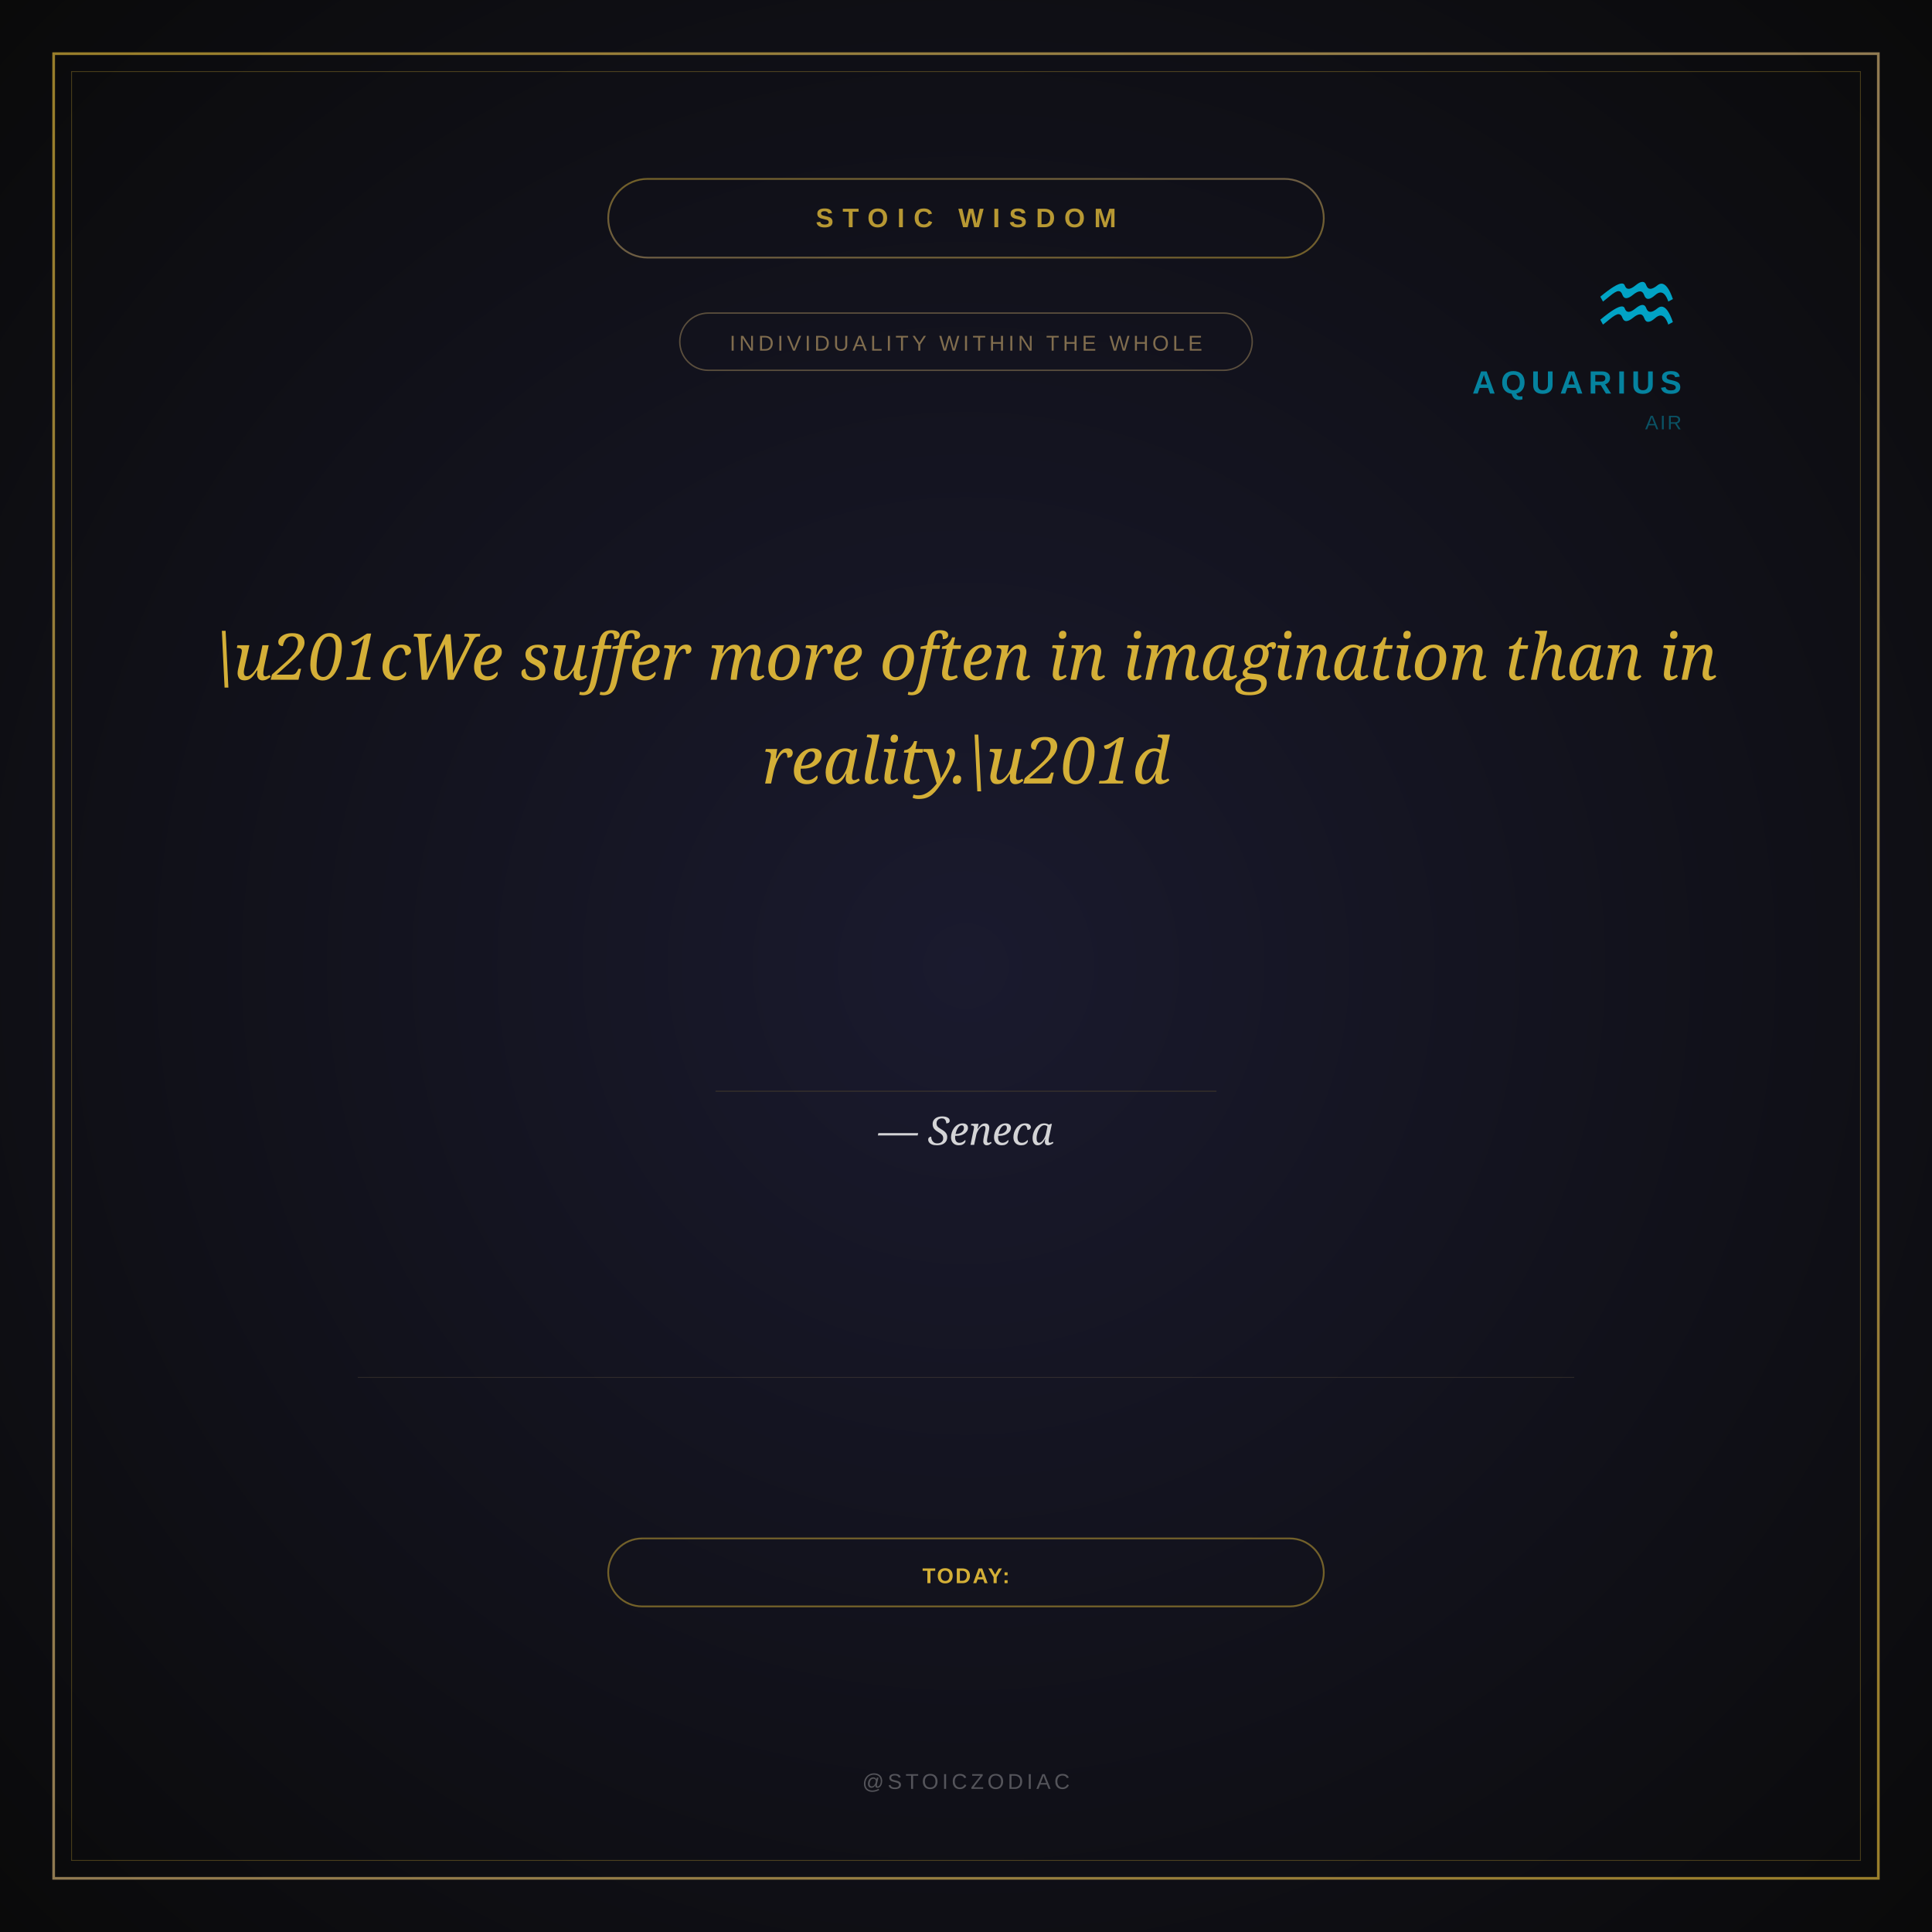
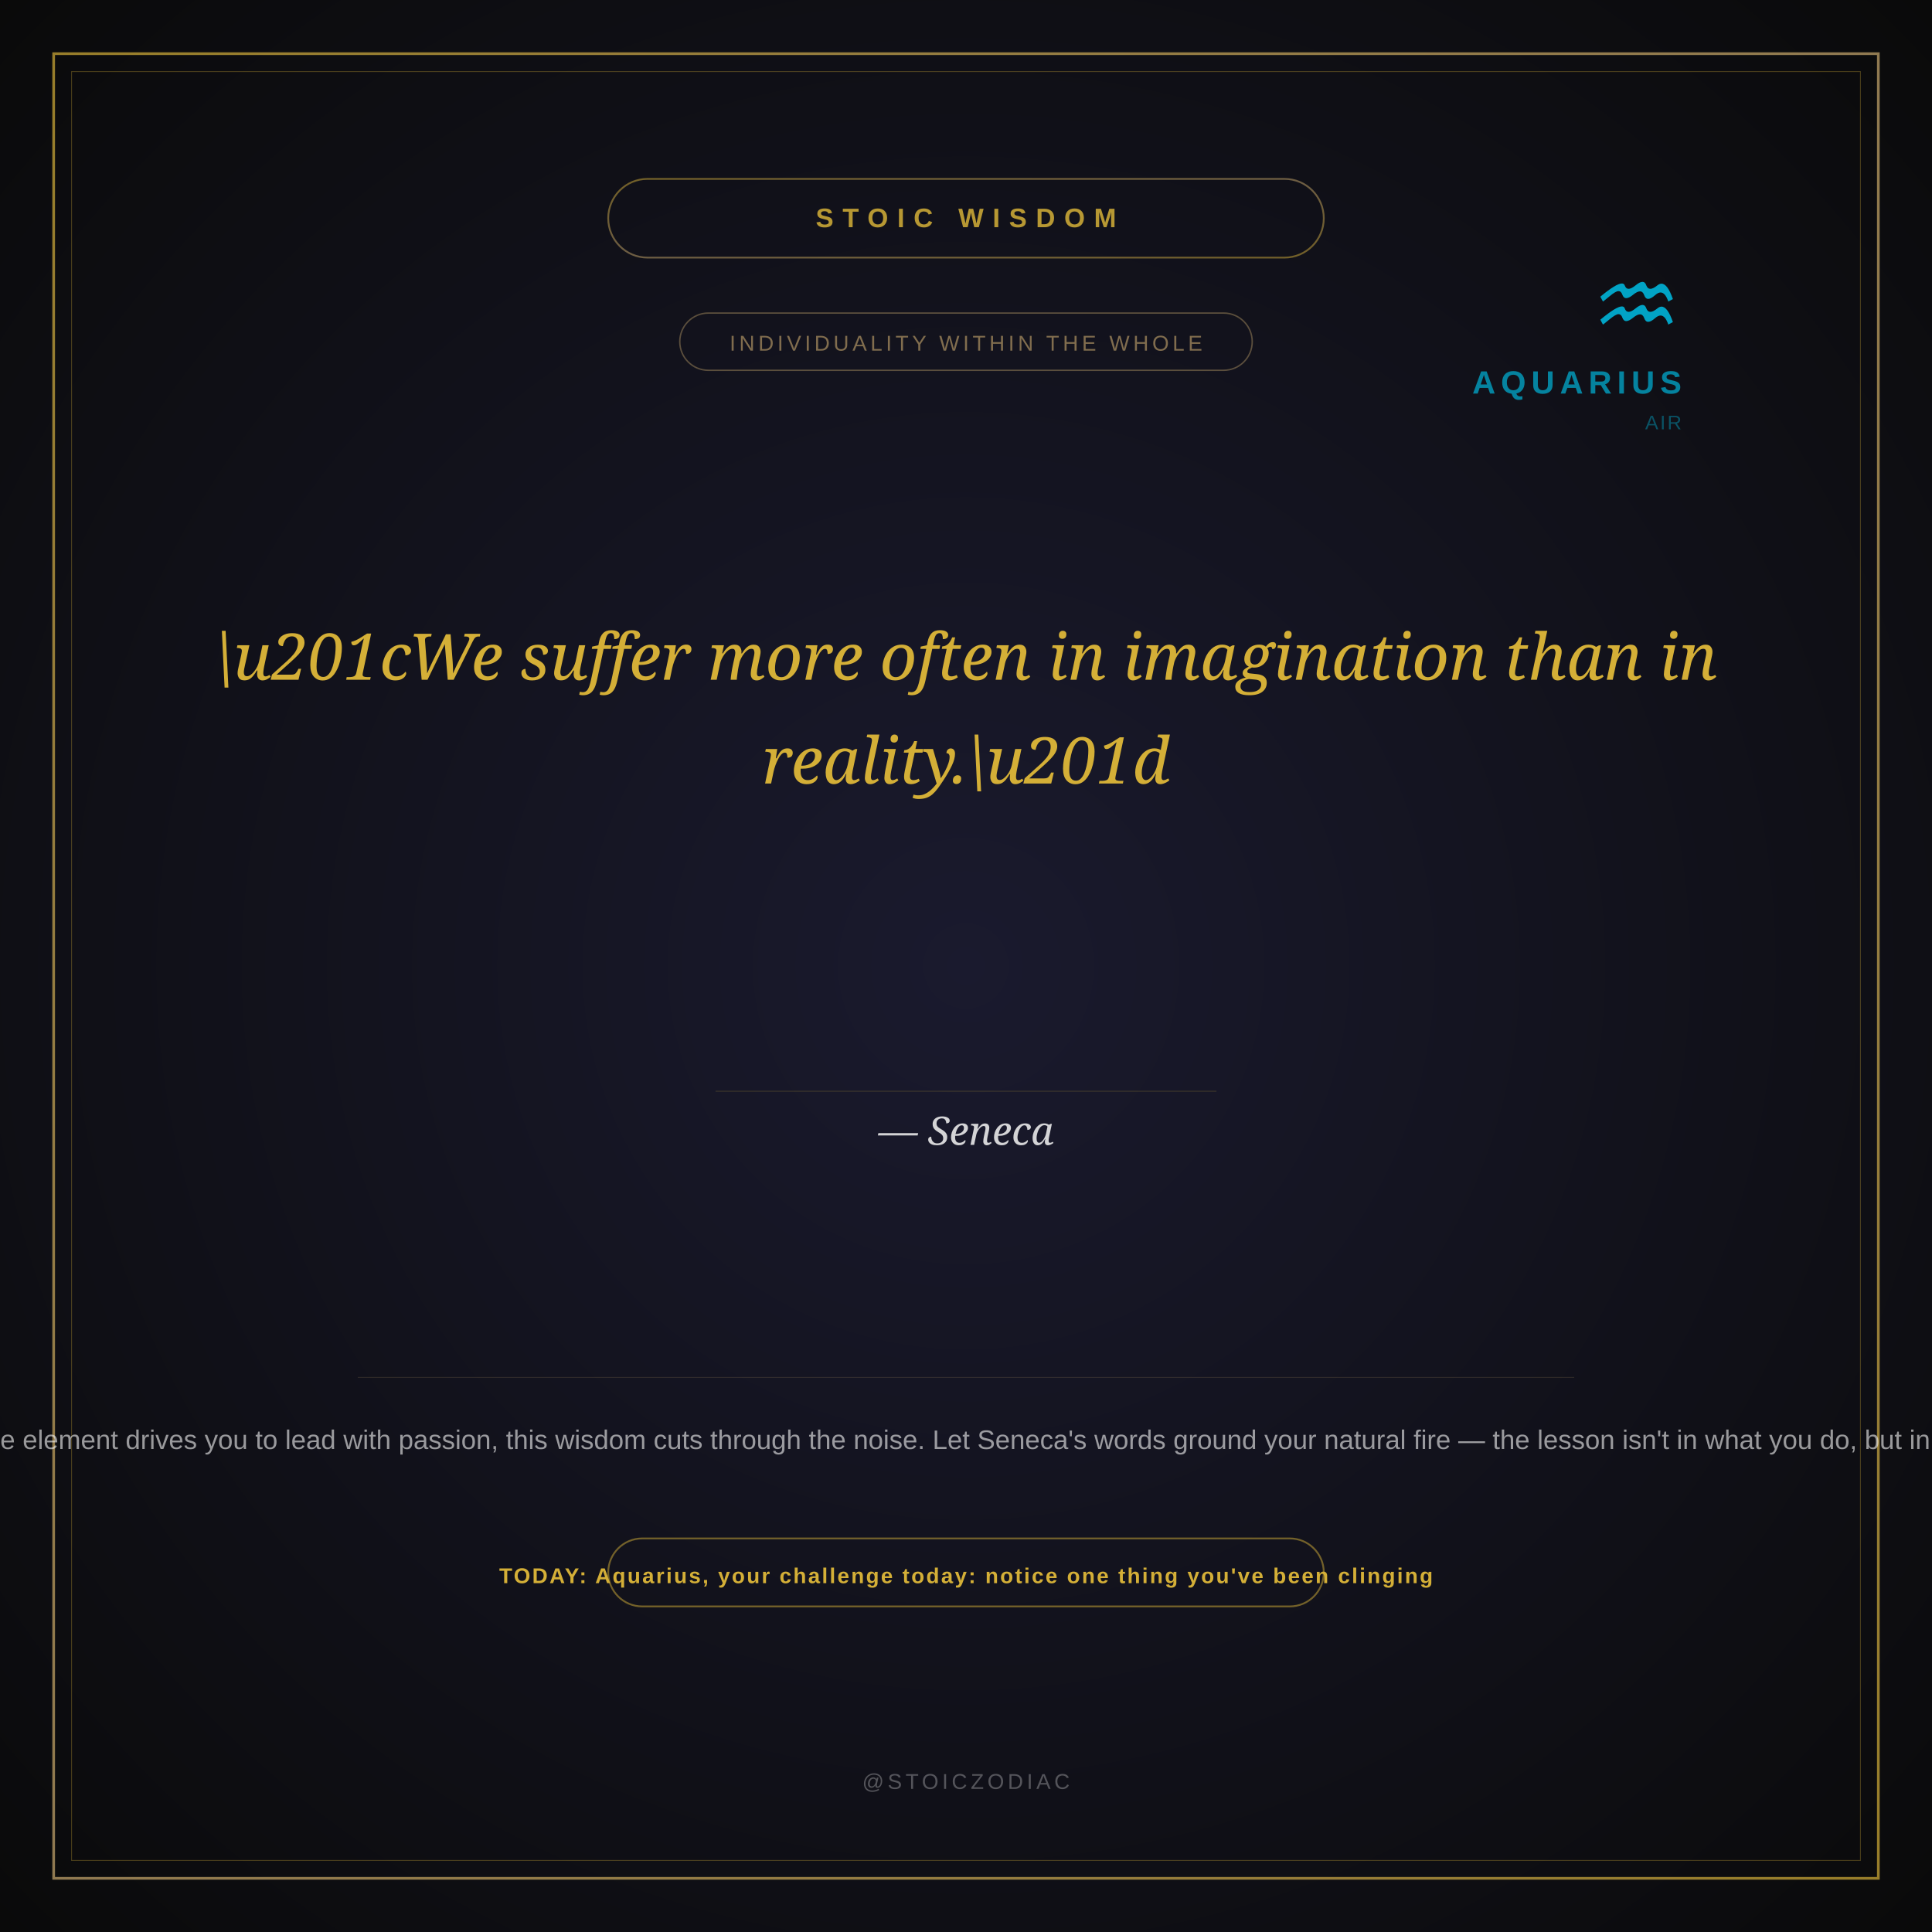
<svg xmlns="http://www.w3.org/2000/svg" viewBox="0 0 1080 1080" width="1080" height="1080">
  <defs>
    <radialGradient id="bgGrad" cx="50%" cy="50%" r="70%">
      <stop offset="0%" stop-color="#1A1A2E" />
      <stop offset="100%" stop-color="#0A0A0A" />
    </radialGradient>
    <linearGradient id="goldGrad" x1="0%" y1="0%" x2="100%" y2="100%">
      <stop offset="0%" stop-color="#D4AF37" />
      <stop offset="50%" stop-color="#C9A96E" />
      <stop offset="100%" stop-color="#D4AF37" />
    </linearGradient>
  </defs>
  <rect width="1080" height="1080" fill="url(#bgGrad)" />
  <rect x="30" y="30" width="1020" height="1020" fill="none" stroke="url(#goldGrad)" stroke-width="1.5" opacity="0.7" />
  <rect x="40" y="40" width="1000" height="1000" fill="none" stroke="#D4AF37" stroke-width="0.5" opacity="0.3" />
  <line x1="240" y1="60" x2="840" y2="60" stroke="url(#goldGrad)" stroke-width="1.5" opacity="0.5" />
  <line x1="240" y1="1018" x2="840" y2="1018" stroke="url(#goldGrad)" stroke-width="1.5" opacity="0.5" />
  <rect x="340" y="100" width="400" height="44" rx="22" fill="none" stroke="url(#goldGrad)" stroke-width="1" opacity="0.5" />
  <text x="540" y="127" font-family="Arial, sans-serif" font-size="15" font-weight="600" letter-spacing="5" fill="#D4AF37" text-anchor="middle" opacity="0.85">STOIC WISDOM</text>
  <text x="940" y="190" font-family="serif" font-size="56" fill="#00B4D8" text-anchor="end" opacity="0.9">♒</text>
  <text x="940" y="220" font-family="Arial, sans-serif" font-size="18" font-weight="600" fill="#00B4D8" text-anchor="end" letter-spacing="3" opacity="0.7">AQUARIUS</text>
  <text x="940" y="240" font-family="Arial, sans-serif" font-size="11" fill="#00B4D8" text-anchor="end" letter-spacing="1" opacity="0.4">AIR</text>
  <rect x="380" y="175" width="320" height="32" rx="16" fill="none" stroke="#C9A96E" stroke-width="0.8" opacity="0.4" />
  <text x="540" y="196" font-family="Arial, sans-serif" font-size="12" font-weight="500" letter-spacing="2" fill="#C9A96E" text-anchor="middle" opacity="0.6">INDIVIDUALITY WITHIN THE WHOLE</text>
  <line x1="250" y1="280" x2="830" y2="280" stroke="url(#goldGrad)" stroke-width="0.5" opacity="0.2" />
  <text x="540" y="380" font-family="Georgia, serif" font-size="36" fill="#D4AF37" text-anchor="middle" font-style="italic">\u201cWe suffer more often in imagination than in</text>
  <text x="540" y="438" font-family="Georgia, serif" font-size="36" fill="#D4AF37" text-anchor="middle" font-style="italic">reality.\u201d</text>
  <line x1="400" y1="610" x2="680" y2="610" stroke="#D4AF37" stroke-width="0.5" opacity="0.2" />
  <text x="540" y="640" font-family="Georgia, serif" font-size="22" font-style="italic" fill="#F5F5F5" text-anchor="middle" opacity="0.85">— Seneca</text>
  <line x1="200" y1="770" x2="880" y2="770" stroke="#C9A96E" stroke-width="0.5" opacity="0.15" />
-   <text x="540" y="810" font-family="Arial, sans-serif" font-size="15" fill="#F5F5F5" text-anchor="middle" opacity="0.6" />
+   <text x="540" y="810" font-family="Arial, sans-serif" font-size="15" fill="#F5F5F5" text-anchor="middle" opacity="0.6">For Aquarius, whose element drives you to lead with passion, this wisdom cuts through the noise. Let Seneca's words ground your natural fire — the lesson isn't in what you do, but in how you choose to</text>
  <rect x="340" y="860" width="400" height="38" rx="19" fill="none" stroke="#D4AF37" stroke-width="1" opacity="0.5" />
-   <text x="540" y="885" font-family="Arial, sans-serif" font-size="12" font-weight="600" fill="#D4AF37" text-anchor="middle" letter-spacing="1">TODAY: </text>
+   <text x="540" y="885" font-family="Arial, sans-serif" font-size="12" font-weight="600" fill="#D4AF37" text-anchor="middle" letter-spacing="1">TODAY: Aquarius, your challenge today: notice one thing you've been clinging </text>
  <text x="540" y="1000" font-family="Arial, sans-serif" font-size="12" fill="#F5F5F5" text-anchor="middle" opacity="0.3" letter-spacing="2">@STOICZODIAC</text>
</svg>
